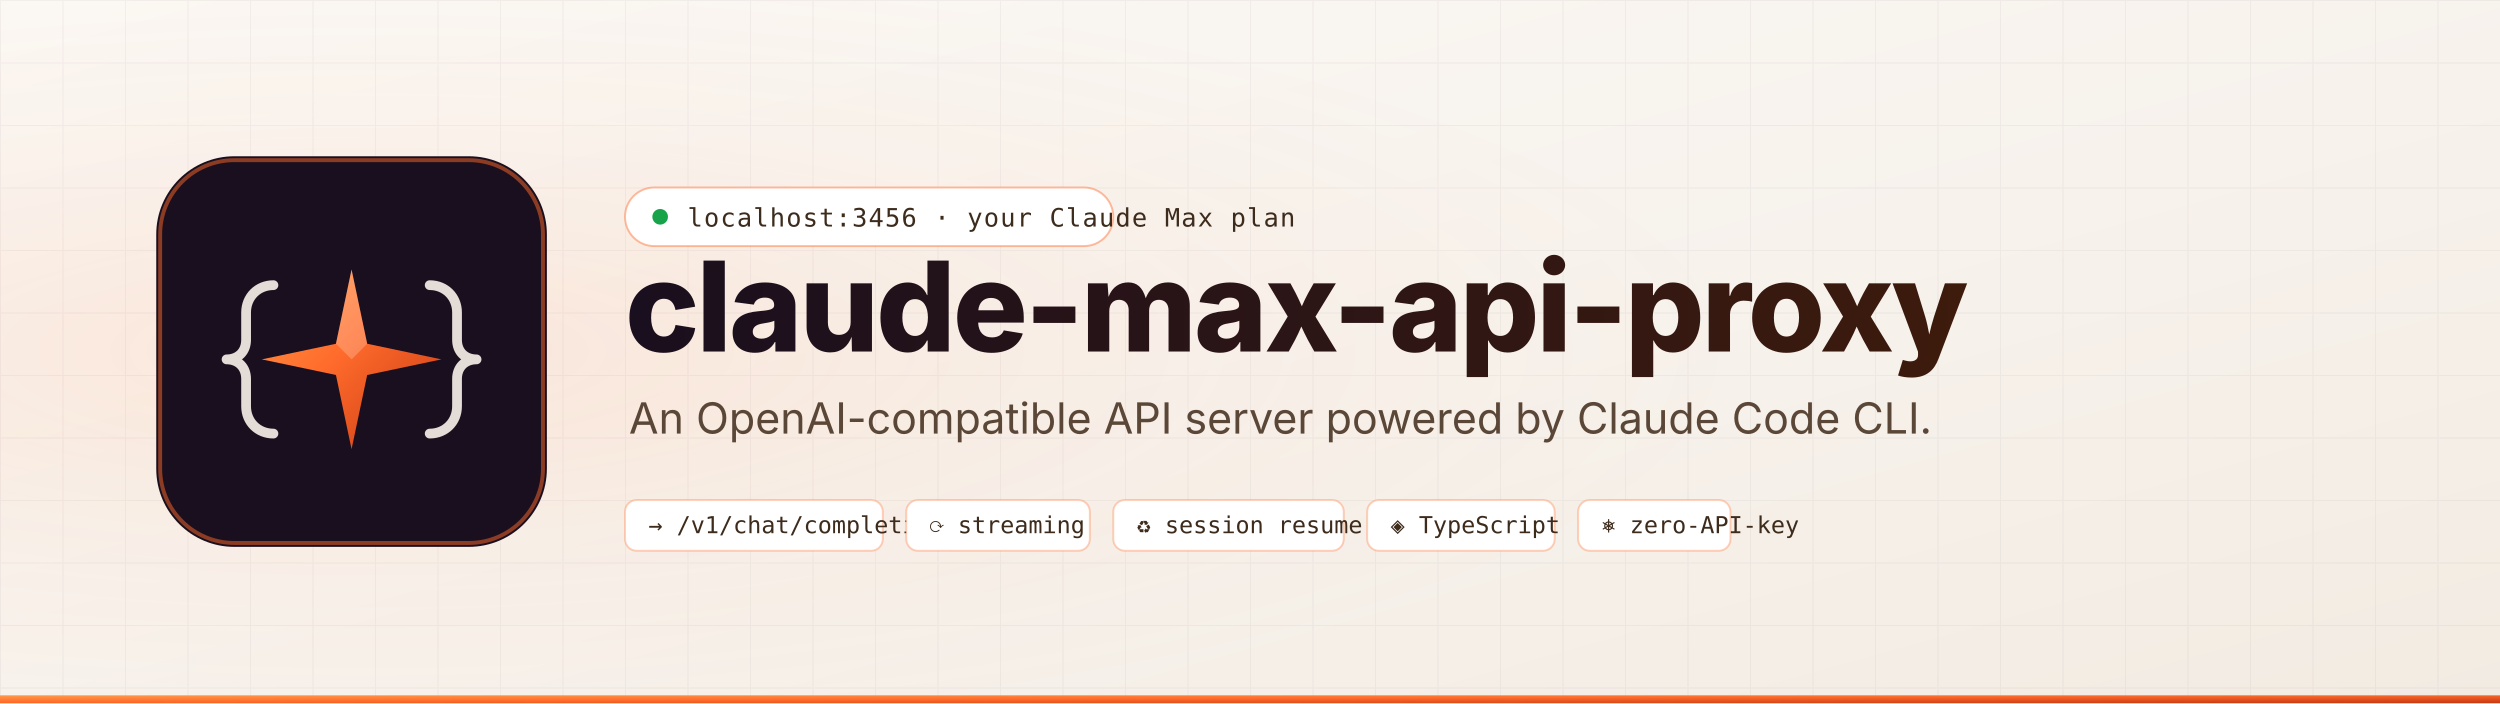
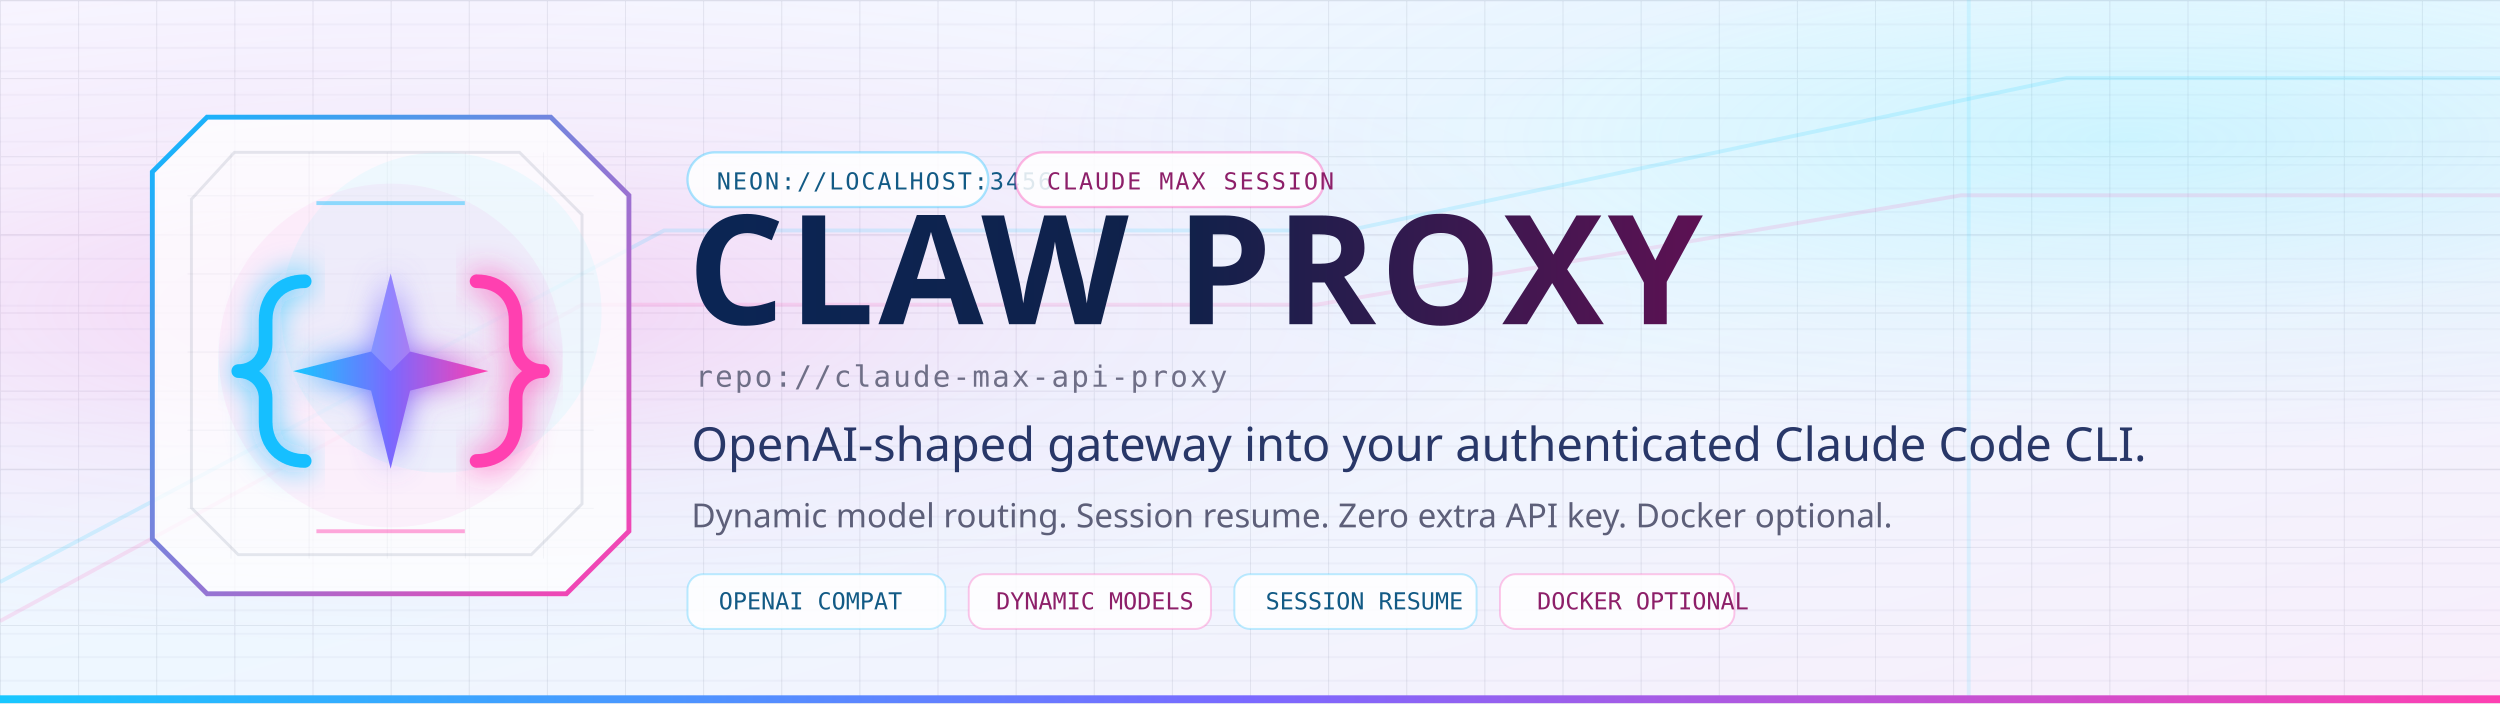
- <svg xmlns="http://www.w3.org/2000/svg" width="1280" height="360" viewBox="0 0 1280 360" role="img" aria-label="claude-max-api-proxy banner">
+ <svg xmlns="http://www.w3.org/2000/svg" width="1280" height="360" viewBox="0 0 1280 360" role="img" aria-label="Claw Proxy banner">
  <defs>
-     <linearGradient id="bgl" x1="0%" y1="0%" x2="100%" y2="100%">
-       <stop offset="0%" stop-color="#fbf8f4" />
-       <stop offset="55%" stop-color="#f7f2ec" />
-       <stop offset="100%" stop-color="#f2ebe2" />
+     <linearGradient id="bg" x1="0%" y1="0%" x2="100%" y2="100%">
+       <stop offset="0%" stop-color="#f7f5ff" />
+       <stop offset="50%" stop-color="#eef7ff" />
+       <stop offset="100%" stop-color="#f8eefb" />
    </linearGradient>
-     <radialGradient id="warml" cx="15%" cy="50%" r="55%">
-       <stop offset="0%" stop-color="#ff7a3c" stop-opacity="0.12" />
-       <stop offset="60%" stop-color="#ff7a3c" stop-opacity="0.03" />
-       <stop offset="100%" stop-color="#ff7a3c" stop-opacity="0" />
+     <radialGradient id="pinkGlow" cx="18%" cy="44%" r="48%">
+       <stop offset="0%" stop-color="#ff4acb" stop-opacity="0.20" />
+       <stop offset="55%" stop-color="#ff4acb" stop-opacity="0.05" />
+       <stop offset="100%" stop-color="#ff4acb" stop-opacity="0" />
    </radialGradient>
-     <linearGradient id="sparkl" x1="0%" y1="0%" x2="100%" y2="100%">
-       <stop offset="0%" stop-color="#ff9a4a" />
-       <stop offset="45%" stop-color="#ff6b2b" />
-       <stop offset="100%" stop-color="#c63714" />
+     <radialGradient id="cyanGlow" cx="85%" cy="20%" r="44%">
+       <stop offset="0%" stop-color="#35e9ff" stop-opacity="0.18" />
+       <stop offset="58%" stop-color="#35e9ff" stop-opacity="0.05" />
+       <stop offset="100%" stop-color="#35e9ff" stop-opacity="0" />
+     </radialGradient>
+     <linearGradient id="frame" x1="0%" y1="0%" x2="100%" y2="100%">
+       <stop offset="0%" stop-color="#0fb8ff" />
+       <stop offset="100%" stop-color="#ff3fb0" />
    </linearGradient>
-     <linearGradient id="titlel" x1="0%" y1="0%" x2="100%" y2="0%">
-       <stop offset="0%" stop-color="#1a0f1e" />
-       <stop offset="100%" stop-color="#3d1b0d" />
+     <linearGradient id="title" x1="0%" y1="0%" x2="100%" y2="0%">
+       <stop offset="0%" stop-color="#0b2554" />
+       <stop offset="48%" stop-color="#10214a" />
+       <stop offset="100%" stop-color="#5d1153" />
    </linearGradient>
-     <pattern id="gridl" x="0" y="0" width="32" height="32" patternUnits="userSpaceOnUse">
-       <path d="M 32 0 L 0 0 0 32" fill="none" stroke="#1a0f1e" stroke-opacity="0.04" stroke-width="1" />
+     <linearGradient id="accent" x1="0%" y1="0%" x2="100%" y2="0%">
+       <stop offset="0%" stop-color="#17c8ff" />
+       <stop offset="50%" stop-color="#7a69ff" />
+       <stop offset="100%" stop-color="#ff3fb0" />
+     </linearGradient>
+     <pattern id="grid" x="0" y="0" width="40" height="40" patternUnits="userSpaceOnUse">
+       <path d="M 40 0 L 0 0 0 40" fill="none" stroke="#10214a" stroke-opacity="0.08" stroke-width="1" />
    </pattern>
+     <pattern id="scan" x="0" y="0" width="12" height="12" patternUnits="userSpaceOnUse">
+       <rect x="0" y="0" width="12" height="1" fill="#10214a" fill-opacity="0.03" />
+     </pattern>
+     <filter id="softGlow" x="-30%" y="-30%" width="160%" height="160%">
+       <feGaussianBlur stdDeviation="8" result="blur" />
+       <feMerge>
+         <feMergeNode in="blur" />
+         <feMergeNode in="SourceGraphic" />
+       </feMerge>
+     </filter>
  </defs>
-   <rect x="0" y="0" width="1280" height="360" fill="url(#bgl)" />
-   <rect x="0" y="0" width="1280" height="360" fill="url(#gridl)" />
-   <rect x="0" y="0" width="1280" height="360" fill="url(#warml)" />
-   <rect x="0" y="356" width="1280" height="4" fill="url(#sparkl)" />
-   <g transform="translate(80 80)">
-     <rect x="0" y="0" width="200" height="200" rx="40" fill="#1a0f1e" />
-     <rect x="2" y="2" width="196" height="196" rx="38" fill="none" stroke="#ff6b2b" stroke-opacity="0.5" stroke-width="2" />
-     <path d="M60 66              C52 66 46 72 46 80              L46 94              C46 100 42 104 36 104              C42 104 46 108 46 114              L46 128              C46 136 52 142 60 142" fill="none" stroke="#f5efe7" stroke-opacity="0.92" stroke-width="5" stroke-linecap="round" stroke-linejoin="round" />
-     <path d="M140 66              C148 66 154 72 154 80              L154 94              C154 100 158 104 164 104              C158 104 154 108 154 114              L154 128              C154 136 148 142 140 142" fill="none" stroke="#f5efe7" stroke-opacity="0.92" stroke-width="5" stroke-linecap="round" stroke-linejoin="round" />
-     <g transform="translate(100 104)">
-       <path d="M0,-46 L8,-8 L46,0 L8,8 L0,46 L-8,8 L-46,0 L-8,-8 Z" fill="url(#sparkl)" />
-       <path d="M0,-46 L8,-8 L0,0 L-8,-8 Z" fill="#ffffff" fill-opacity="0.22" />
+   <rect width="1280" height="360" fill="url(#bg)" />
+   <rect width="1280" height="360" fill="url(#grid)" />
+   <rect width="1280" height="360" fill="url(#scan)" />
+   <rect width="1280" height="360" fill="url(#pinkGlow)" />
+   <rect width="1280" height="360" fill="url(#cyanGlow)" />
+   <path d="M0 298 L340 118 L690 118 L1058 40 L1280 40" stroke="#1ac8ff" stroke-opacity="0.16" stroke-width="2" fill="none" />
+   <path d="M0 318 L298 156 L674 156 L1004 100 L1280 100" stroke="#ff3fb0" stroke-opacity="0.13" stroke-width="2" fill="none" />
+   <path d="M1008 0 L1008 360" stroke="#1ac8ff" stroke-opacity="0.12" stroke-width="2" />
+   <g transform="translate(78 60)">
+     <path d="M28 0 H204 L244 40 V212 L212 244 H28 L0 216 V28 Z" fill="#ffffff" fill-opacity="0.74" stroke="url(#frame)" stroke-width="2.5" />
+     <path d="M42 18 H188 L220 50 V198 L194 224 H44 L20 200 V42 Z" fill="none" stroke="#10214a" stroke-opacity="0.10" stroke-width="1.5" />
+     <rect x="18" y="18" width="208" height="208" fill="url(#grid)" opacity="0.45" />
+     <circle cx="122" cy="122" r="88" fill="#ff4acb" fill-opacity="0.06" />
+     <circle cx="148" cy="100" r="82" fill="#35e9ff" fill-opacity="0.07" />
+     <path d="M78 84              C66 84 58 92 58 104              L58 116              C58 124 52 130 44 130              C52 130 58 136 58 144              L58 156              C58 168 66 176 78 176" fill="none" stroke="#14bfff" stroke-width="7" stroke-linecap="round" stroke-linejoin="round" filter="url(#softGlow)" />
+     <path d="M166 84              C178 84 186 92 186 104              L186 116              C186 124 192 130 200 130              C192 130 186 136 186 144              L186 156              C186 168 178 176 166 176" fill="none" stroke="#ff3fb0" stroke-width="7" stroke-linecap="round" stroke-linejoin="round" filter="url(#softGlow)" />
+     <g transform="translate(122 130)" filter="url(#softGlow)">
+       <path d="M0,-50 L10,-10 L50,0 L10,10 L0,50 L-10,10 L-50,0 L-10,-10 Z" fill="url(#accent)" />
+       <path d="M0,-50 L10,-10 L0,0 L-10,-10 Z" fill="#ffffff" fill-opacity="0.18" />
    </g>
+     <path d="M84 44 L160 44" stroke="#14bfff" stroke-opacity="0.45" stroke-width="2" />
+     <path d="M84 212 L160 212" stroke="#ff3fb0" stroke-opacity="0.45" stroke-width="2" />
  </g>
-   <g transform="translate(320 0)">
-     <g transform="translate(0 96)">
-       <rect x="0" y="0" width="250" height="30" rx="15" fill="#ffffff" stroke="#ff6b2b" stroke-opacity="0.45" stroke-width="1" />
-       <circle cx="18" cy="15" r="4" fill="#16a34a" />
-       <text x="32" y="20" font-family="ui-monospace, 'SF Mono', 'Menlo', 'Monaco', 'Cascadia Mono', monospace" font-size="13" fill="#3d2b1c" letter-spacing="0.6">
-         localhost:3456 · your Claude Max plan
-       </text>
+   <g transform="translate(352 0)">
+     <g transform="translate(0 78)">
+       <rect x="0" y="0" width="154" height="28" rx="14" fill="#ffffff" fill-opacity="0.86" stroke="#14bfff" stroke-opacity="0.36" stroke-width="1.2" />
+       <text x="15" y="19" font-family="ui-monospace, Menlo, Monaco, monospace" font-size="12" fill="#125a85" letter-spacing="1">NEON://LOCALHOST:3456</text>
    </g>
-     <text x="0" y="180" font-family="ui-sans-serif, -apple-system, 'SF Pro Display', 'Inter', 'Segoe UI', sans-serif" font-size="64" font-weight="800" fill="url(#titlel)" letter-spacing="-1.5">
-       claude-max-api-proxy
-     </text>
-     <text x="2" y="222" font-family="ui-sans-serif, -apple-system, 'SF Pro Display', 'Inter', 'Segoe UI', sans-serif" font-size="22" font-weight="400" fill="#5b4737">
-       An OpenAI-compatible API server powered by Claude Code CLI.
-     </text>
-     <g transform="translate(0 256)" font-family="ui-monospace, 'SF Mono', 'Menlo', monospace" font-size="12" fill="#3d2b1c">
+     <g transform="translate(168 78)">
+       <rect x="0" y="0" width="158" height="28" rx="14" fill="#ffffff" fill-opacity="0.86" stroke="#ff3fb0" stroke-opacity="0.36" stroke-width="1.2" />
+       <text x="16" y="19" font-family="ui-monospace, Menlo, Monaco, monospace" font-size="12" fill="#8d1f69" letter-spacing="1">CLAUDE MAX SESSION</text>
+     </g>
+     <text x="0" y="166" font-family="ui-sans-serif, 'Segoe UI', sans-serif" font-size="78" font-weight="800" letter-spacing="2" fill="url(#title)">CLAW PROXY</text>
+     <text x="4" y="198" font-family="ui-monospace, Menlo, Monaco, monospace" font-size="15" fill="#6f6f87" letter-spacing="1.1">repo://claude-max-api-proxy</text>
+     <text x="2" y="236" font-family="ui-sans-serif, 'Segoe UI', sans-serif" font-size="24" fill="#283768">OpenAI-shaped gateway into your authenticated Claude Code CLI.</text>
+     <text x="2" y="270" font-family="ui-sans-serif, 'Segoe UI', sans-serif" font-size="17" fill="#5d5f79">Dynamic model routing. Session resume. Zero extra API key. Docker optional.</text>
+     <g transform="translate(0 294)" font-family="ui-monospace, Menlo, Monaco, monospace" font-size="12">
      <g>
-         <rect x="0" y="0" width="132" height="26" rx="6" fill="#ffffff" stroke="#ff6b2b" stroke-opacity="0.32" stroke-width="1" />
-         <text x="12" y="17">→ /v1/chat/completions</text>
+         <rect x="0" y="0" width="132" height="28" rx="8" fill="#ffffff" fill-opacity="0.84" stroke="#14bfff" stroke-opacity="0.28" stroke-width="1" />
+         <text x="16" y="18" fill="#125a85">OPENAI COMPAT</text>
      </g>
      <g transform="translate(144 0)">
-         <rect x="0" y="0" width="94" height="26" rx="6" fill="#ffffff" stroke="#ff6b2b" stroke-opacity="0.32" stroke-width="1" />
-         <text x="12" y="17">⟳ streaming</text>
+         <rect x="0" y="0" width="124" height="28" rx="8" fill="#ffffff" fill-opacity="0.84" stroke="#ff3fb0" stroke-opacity="0.28" stroke-width="1" />
+         <text x="14" y="18" fill="#8d1f69">DYNAMIC MODELS</text>
      </g>
-       <g transform="translate(250 0)">
-         <rect x="0" y="0" width="118" height="26" rx="6" fill="#ffffff" stroke="#ff6b2b" stroke-opacity="0.32" stroke-width="1" />
-         <text x="12" y="17">♻ session resume</text>
+       <g transform="translate(280 0)">
+         <rect x="0" y="0" width="124" height="28" rx="8" fill="#ffffff" fill-opacity="0.84" stroke="#14bfff" stroke-opacity="0.28" stroke-width="1" />
+         <text x="16" y="18" fill="#125a85">SESSION RESUME</text>
      </g>
-       <g transform="translate(380 0)">
-         <rect x="0" y="0" width="96" height="26" rx="6" fill="#ffffff" stroke="#ff6b2b" stroke-opacity="0.32" stroke-width="1" />
-         <text x="12" y="17">◈ TypeScript</text>
-       </g>
-       <g transform="translate(488 0)">
-         <rect x="0" y="0" width="78" height="26" rx="6" fill="#ffffff" stroke="#ff6b2b" stroke-opacity="0.32" stroke-width="1" />
-         <text x="12" y="17">⎈ zero-API-key</text>
+       <g transform="translate(416 0)">
+         <rect x="0" y="0" width="120" height="28" rx="8" fill="#ffffff" fill-opacity="0.84" stroke="#ff3fb0" stroke-opacity="0.28" stroke-width="1" />
+         <text x="19" y="18" fill="#8d1f69">DOCKER OPTIONAL</text>
      </g>
    </g>
  </g>
+   <rect x="0" y="356" width="1280" height="4" fill="url(#accent)" />
</svg>
